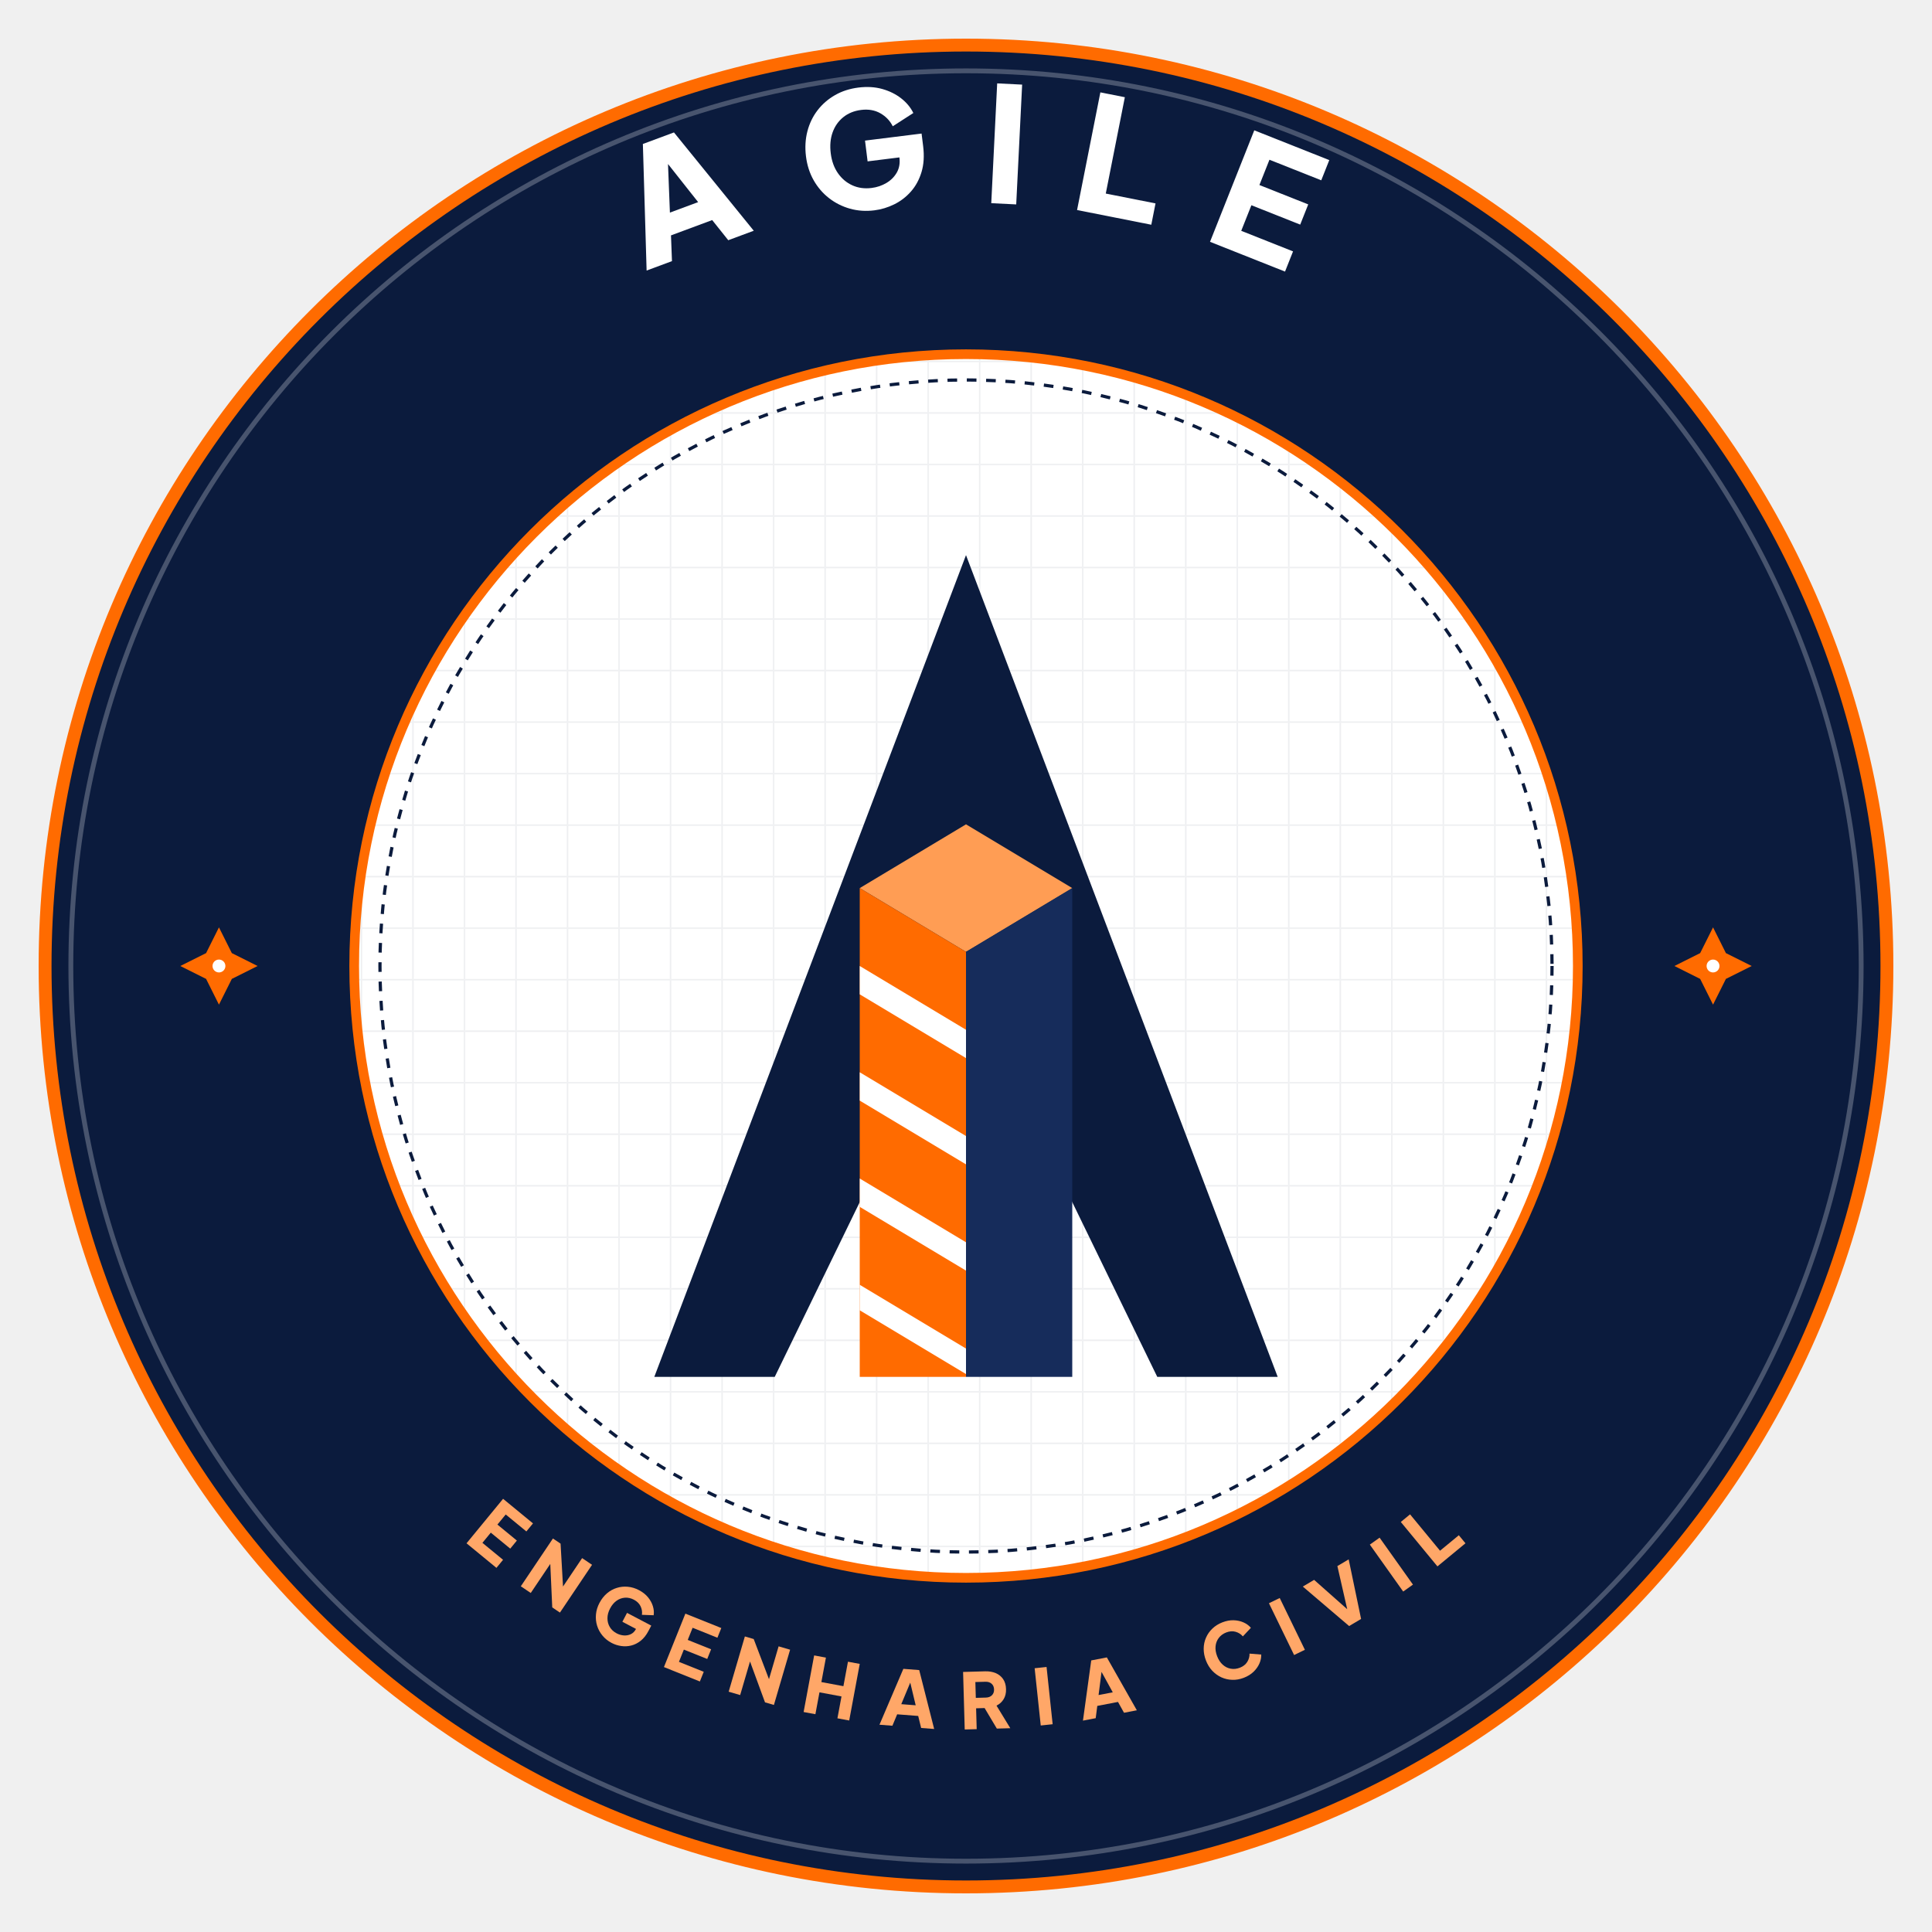
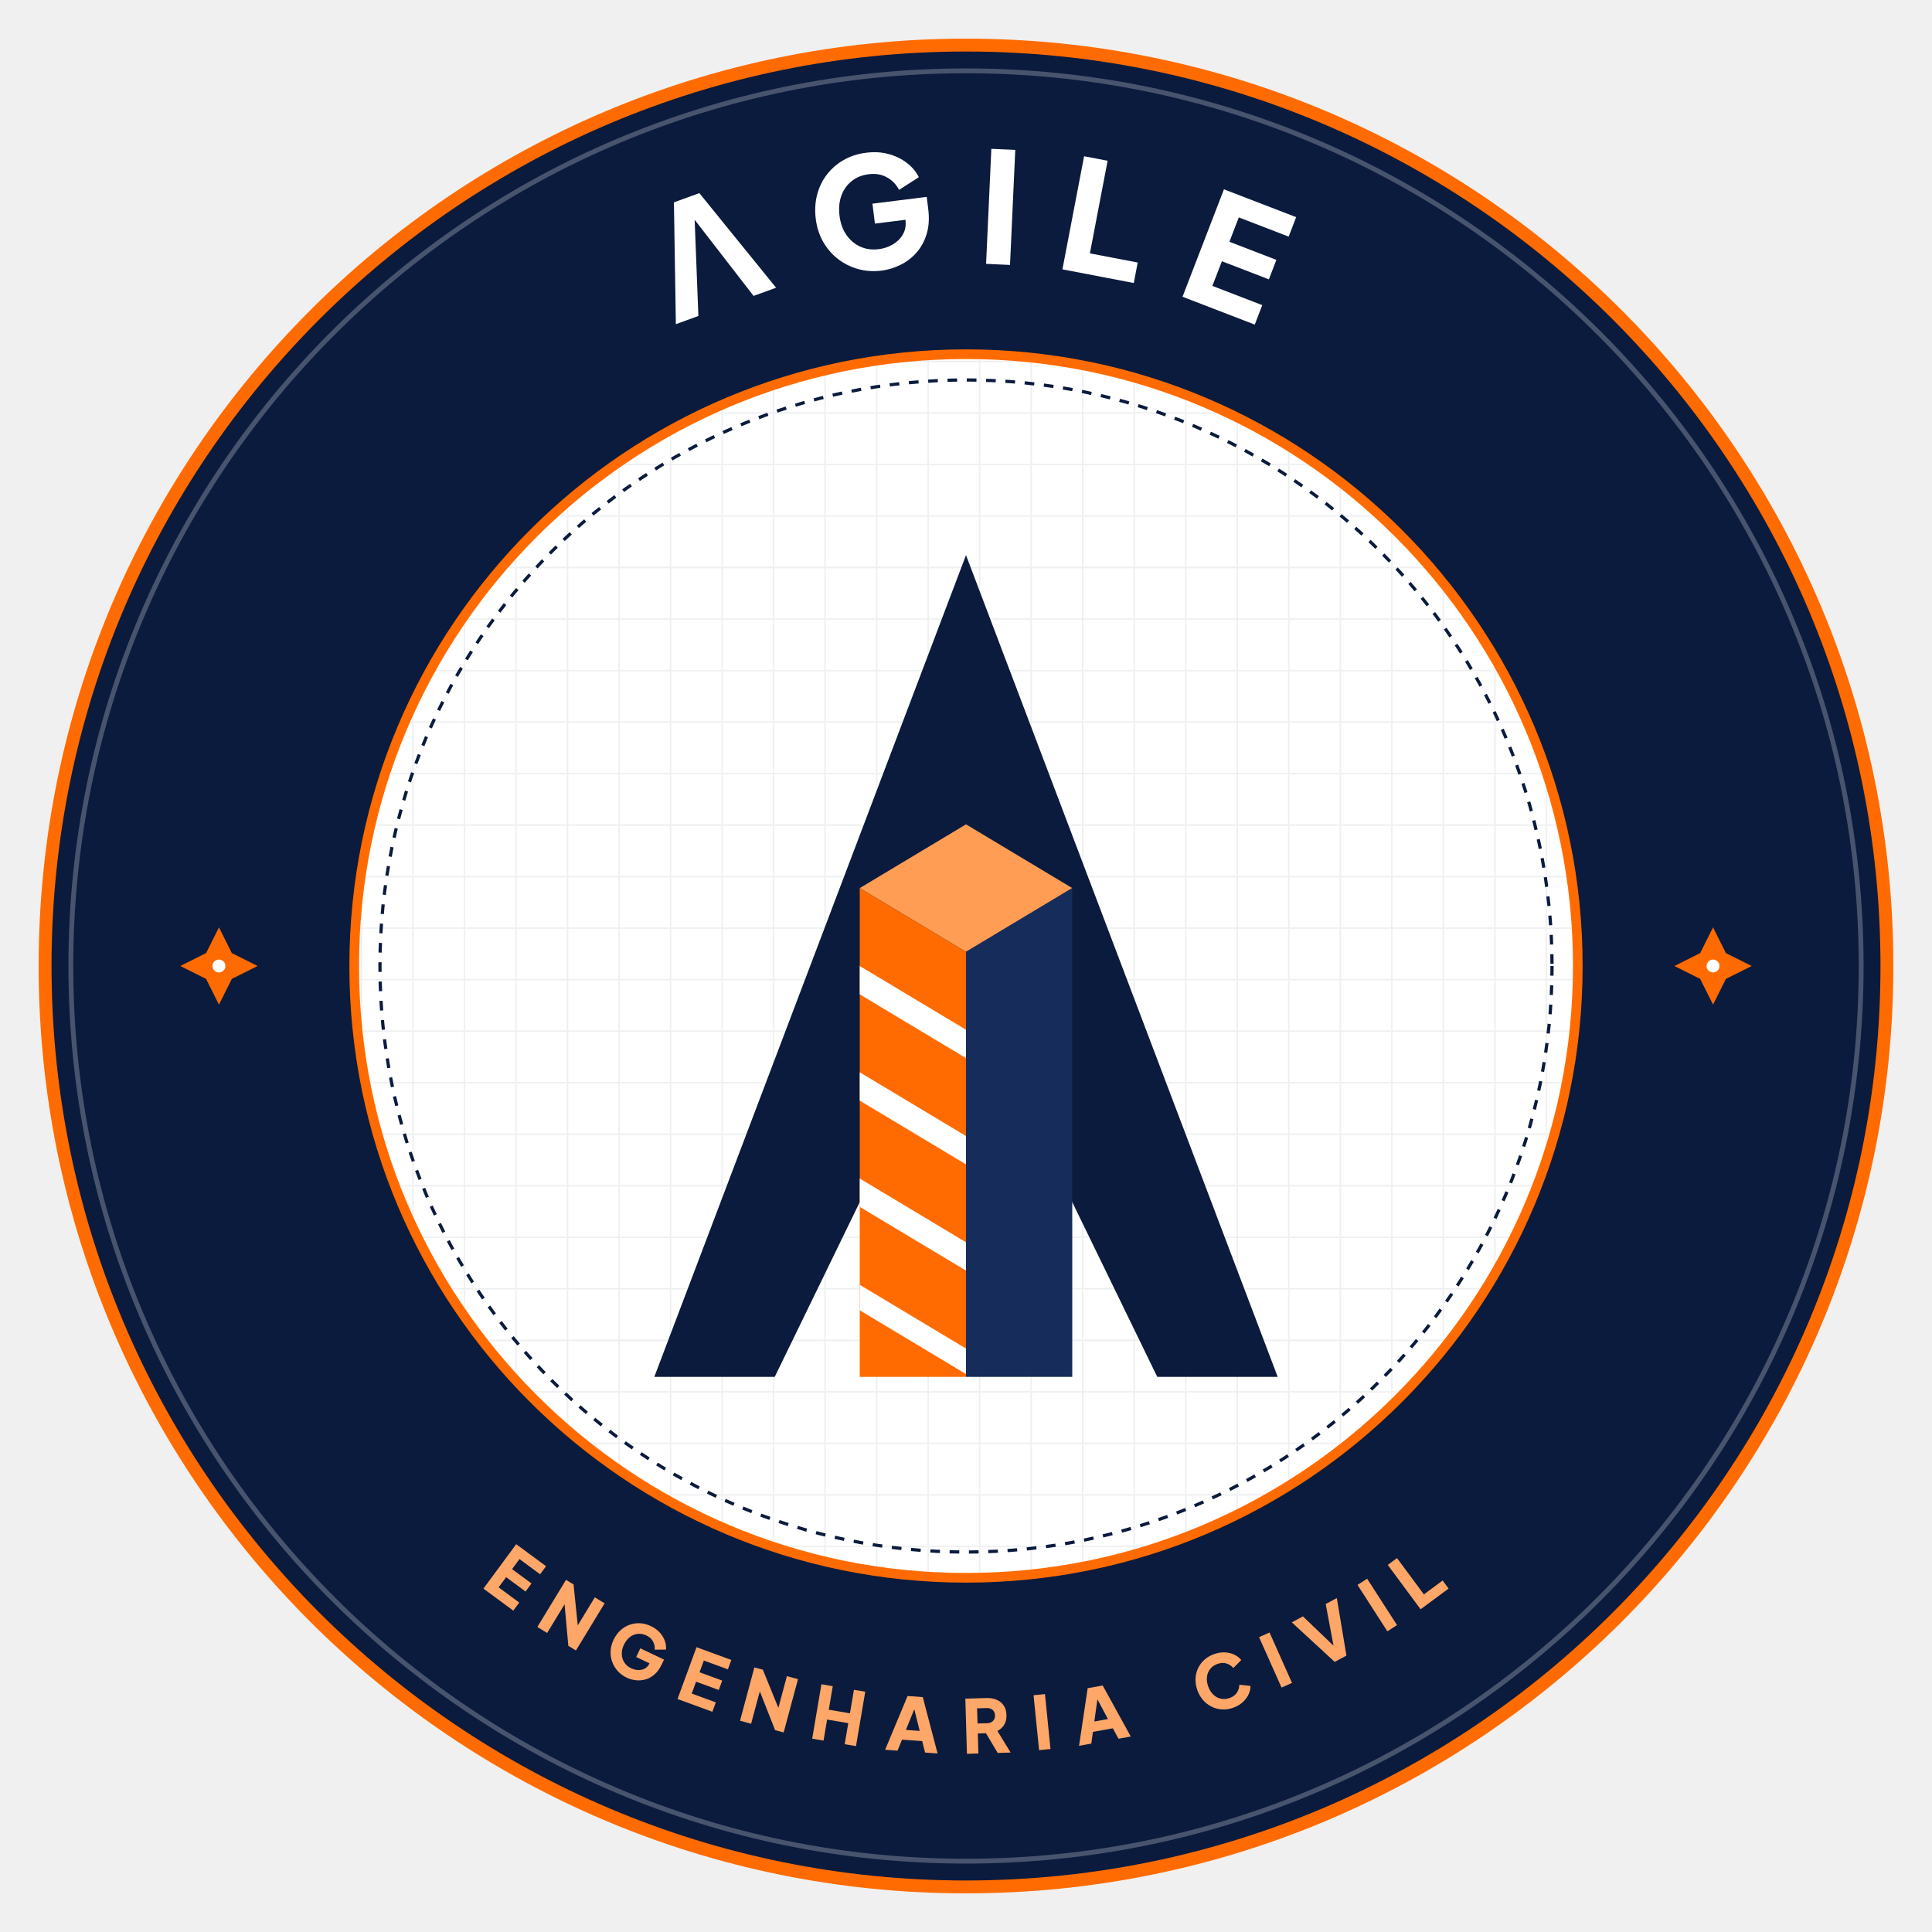
<svg xmlns="http://www.w3.org/2000/svg" viewBox="0 0 600 600" width="600" height="600">
  <defs>
    <pattern id="sealGrid-color" width="16" height="16" patternUnits="userSpaceOnUse">
      <path d="M 16 0 L 0 0 0 16" fill="none" stroke="rgba(11,27,61,0.06)" stroke-width="1" />
    </pattern>
  </defs>
  <circle cx="300" cy="300" r="286" fill="#0B1B3D" />
  <circle cx="300" cy="300" r="286" fill="none" stroke="#FF6B00" stroke-width="4" />
  <circle cx="300" cy="300" r="278" fill="none" stroke="rgba(255,255,255,0.25)" stroke-width="1.5" />
  <circle cx="300" cy="300" r="190" fill="#FFFFFF" />
  <circle cx="300" cy="300" r="190" fill="url(#sealGrid-color)" />
  <circle cx="300" cy="300" r="190" fill="none" stroke="#FF6B00" stroke-width="3" />
  <circle cx="300" cy="300" r="182" fill="none" stroke="#0B1B3D" stroke-width="1" stroke-dasharray="3,3" />
  <g transform="translate(68, 300)">
    <polygon points="0,-12 4,-4 12,0 4,4 0,12 -4,4 -12,0 -4,-4" fill="#FF6B00" />
    <circle cx="0" cy="0" r="2" fill="#FFFFFF" />
  </g>
  <g transform="translate(532, 300)">
    <polygon points="0,-12 4,-4 12,0 4,4 0,12 -4,4 -12,0 -4,-4" fill="#FF6B00" />
    <circle cx="0" cy="0" r="2" fill="#FFFFFF" />
  </g>
  <g fill="#FFFFFF">
-     <path d="M -9.35 0.00 L -17.75 0.00 L -5.15 -37.25 L 5.15 -37.25 L 17.75 0.00 L 9.30 0.00 L 6.80 -7.60 L -6.85 -7.60 L -9.35 0.00 M 0.00 -28.70 L -4.70 -14.35 L 4.65 -14.35 L 0.00 -28.70" transform="translate(217.45, 77.84) rotate(-20.38)" />
-     <path d="M 0.75 0.60 L 0.75 0.60 Q -3.25 0.60 -6.70 -0.85 Q -10.15 -2.30 -12.75 -4.90 Q -15.35 -7.50 -16.80 -11.00 Q -18.25 -14.50 -18.25 -18.65 L -18.25 -18.65 Q -18.25 -22.80 -16.85 -26.33 Q -15.45 -29.85 -12.90 -32.43 Q -10.35 -35.00 -6.92 -36.43 Q -3.50 -37.85 0.55 -37.85 L 0.55 -37.85 Q 4.60 -37.85 7.83 -36.50 Q 11.05 -35.15 13.30 -32.90 Q 15.55 -30.65 16.50 -27.90 L 16.50 -27.90 L 9.65 -24.60 Q 8.70 -27.30 6.33 -29.08 Q 3.95 -30.85 0.55 -30.85 L 0.55 -30.85 Q -2.75 -30.85 -5.25 -29.30 Q -7.75 -27.75 -9.12 -25.03 Q -10.50 -22.30 -10.50 -18.65 L -10.50 -18.65 Q -10.50 -15.00 -9.05 -12.25 Q -7.60 -9.50 -5.07 -7.95 Q -2.55 -6.40 0.75 -6.40 L 0.75 -6.40 Q 3.30 -6.40 5.53 -7.38 Q 7.75 -8.35 9.13 -10.20 Q 10.50 -12.05 10.50 -14.65 L 10.50 -14.65 L 10.50 -14.75 L 0.55 -14.75 L 0.55 -21.25 L 18.25 -21.25 L 18.25 -17.30 Q 18.25 -12.75 16.75 -9.38 Q 15.25 -6.00 12.73 -3.78 Q 10.20 -1.55 7.08 -0.48 Q 3.95 0.60 0.75 0.60" transform="translate(270.72, 64.82) rotate(-7.10)" />
-     <path d="M 3.88 0.00 L -3.88 0.00 L -3.88 -37.25 L 3.88 -37.25 L 3.88 0.00" transform="translate(311.72, 63.29) rotate(2.83)" />
-     <path d="M 11.75 0.00 L -11.75 0.00 L -11.75 -37.25 L -4.00 -37.25 L -4.00 -6.75 L 11.75 -6.75 L 11.75 0.00" transform="translate(346.02, 67.51) rotate(11.20)" />
-     <path d="M 12.53 0.00 L -12.53 0.00 L -12.53 -37.25 L 12.53 -37.25 L 12.53 -30.50 L -4.78 -30.50 L -4.78 -22.05 L 11.53 -22.05 L 11.53 -15.30 L -4.78 -15.30 L -4.78 -6.75 L 12.53 -6.75 L 12.53 0.00" transform="translate(387.43, 79.72) rotate(21.65)" />
+     <path d="M -16.56 17.88 L -4.20 -17.88 L 4.20 -17.88 L 16.56 17.88 L 9.12 17.88 L 0.00 -10.59 L -9.12 17.88 Z" transform="translate(219.35, 78.21) rotate(-19.98)" />
+     <path d="M 0.72 18.46 L 0.72 18.46 Q -3.12 18.46 -6.43 17.06 Q -9.74 15.67 -12.24 13.18 Q -14.74 10.68 -16.13 7.32 Q -17.52 3.96 -17.52 -0.02 L -17.52 -0.02 Q -17.52 -4.01 -16.18 -7.39 Q -14.83 -10.78 -12.38 -13.25 Q -9.94 -15.72 -6.65 -17.09 Q -3.36 -18.46 0.53 -18.46 L 0.53 -18.46 Q 4.42 -18.46 7.51 -17.16 Q 10.61 -15.86 12.77 -13.70 Q 14.93 -11.54 15.84 -8.90 L 15.84 -8.90 L 9.26 -5.74 Q 8.35 -8.33 6.07 -10.03 Q 3.79 -11.74 0.53 -11.74 L 0.53 -11.74 Q -2.64 -11.74 -5.04 -10.25 Q -7.44 -8.76 -8.76 -6.14 Q -10.08 -3.53 -10.08 -0.02 L -10.08 -0.02 Q -10.08 3.48 -8.69 6.12 Q -7.30 8.76 -4.87 10.25 Q -2.45 11.74 0.72 11.74 L 0.72 11.74 Q 3.17 11.74 5.30 10.80 Q 7.44 9.86 8.76 8.09 Q 10.08 6.31 10.08 3.82 L 10.08 3.82 L 10.08 3.72 L 0.53 3.72 L 0.53 -2.52 L 17.52 -2.52 L 17.52 1.27 Q 17.52 5.64 16.08 8.88 Q 14.64 12.12 12.22 14.26 Q 9.79 16.39 6.79 17.42 Q 3.79 18.46 0.72 18.46" transform="translate(270.73, 65.82) rotate(-7.12)" />
+     <path d="M 3.72 17.88 L -3.72 17.88 L -3.72 -17.88 L 3.72 -17.88 L 3.72 17.88" transform="translate(310.77, 64.25) rotate(2.62)" />
+     <path d="M 11.28 17.88 L -11.28 17.88 L -11.28 -17.88 L -3.84 -17.88 L -3.84 11.40 L 11.28 11.40 L 11.28 17.88" transform="translate(344.39, 68.21) rotate(10.84)" />
+     <path d="M 12.02 17.88 L -12.02 17.88 L -12.02 -17.88 L 12.02 -17.88 L 12.02 -11.40 L -4.58 -11.40 L -4.58 -3.29 L 11.06 -3.29 L 11.06 3.19 L -4.58 3.19 L -4.58 11.40 L 12.02 11.40 L 12.02 17.88" transform="translate(384.89, 79.80) rotate(21.08)" />
  </g>
  <g fill="#FFA768">
-     <path d="M 6.01 0.00 L -6.01 0.00 L -6.01 -17.88 L 6.01 -17.88 L 6.01 -14.64 L -2.29 -14.64 L -2.29 -10.58 L 5.53 -10.58 L 5.53 -7.34 L -2.29 -7.34 L -2.29 -3.24 L 6.01 -3.24 L 6.01 0.00" transform="translate(149.53, 483.10) rotate(39.41)" />
-     <path d="M -3.60 0.00 L -7.32 0.00 L -7.32 -17.88 L -4.46 -17.88 L 3.60 -7.25 L 3.60 -17.88 L 7.32 -17.88 L 7.32 0.00 L 4.44 0.00 L -3.60 -10.87 L -3.60 0.00" transform="translate(167.82, 496.72) rotate(33.90)" />
-     <path d="M 0.36 0.29 L 0.36 0.29 Q -1.56 0.29 -3.22 -0.41 Q -4.87 -1.10 -6.12 -2.35 Q -7.37 -3.60 -8.06 -5.28 Q -8.76 -6.96 -8.76 -8.95 L -8.76 -8.95 Q -8.76 -10.94 -8.09 -12.64 Q -7.42 -14.33 -6.19 -15.56 Q -4.97 -16.80 -3.32 -17.48 Q -1.68 -18.17 0.26 -18.17 L 0.26 -18.17 Q 2.21 -18.17 3.76 -17.52 Q 5.30 -16.87 6.38 -15.79 Q 7.46 -14.71 7.92 -13.39 L 7.92 -13.39 L 4.63 -11.81 Q 4.18 -13.10 3.04 -13.96 Q 1.90 -14.81 0.26 -14.81 L 0.26 -14.81 Q -1.32 -14.81 -2.52 -14.06 Q -3.72 -13.32 -4.38 -12.01 Q -5.04 -10.70 -5.04 -8.95 L -5.04 -8.95 Q -5.04 -7.20 -4.34 -5.88 Q -3.65 -4.56 -2.44 -3.82 Q -1.22 -3.07 0.36 -3.07 L 0.36 -3.07 Q 1.58 -3.07 2.65 -3.54 Q 3.72 -4.01 4.38 -4.90 Q 5.04 -5.78 5.04 -7.03 L 5.04 -7.03 L 5.04 -7.08 L 0.26 -7.08 L 0.26 -10.20 L 8.76 -10.20 L 8.76 -8.30 Q 8.76 -6.12 8.04 -4.50 Q 7.32 -2.88 6.11 -1.81 Q 4.90 -0.74 3.40 -0.23 Q 1.90 0.29 0.36 0.29" transform="translate(189.76, 509.80) rotate(27.72)" />
-     <path d="M 6.01 0.00 L -6.01 0.00 L -6.01 -17.88 L 6.01 -17.88 L 6.01 -14.64 L -2.29 -14.64 L -2.29 -10.58 L 5.53 -10.58 L 5.53 -7.34 L -2.29 -7.34 L -2.29 -3.24 L 6.01 -3.24 L 6.01 0.00" transform="translate(211.77, 519.96) rotate(21.86)" />
-     <path d="M -3.60 0.00 L -7.32 0.00 L -7.32 -17.88 L -4.46 -17.88 L 3.60 -7.25 L 3.60 -17.88 L 7.32 -17.88 L 7.32 0.00 L 4.44 0.00 L -3.60 -10.87 L -3.60 0.00" transform="translate(233.32, 527.43) rotate(16.34)" />
-     <path d="M -3.48 0.00 L -7.20 0.00 L -7.20 -17.88 L -3.48 -17.88 L -3.48 -10.15 L 3.48 -10.15 L 3.48 -17.88 L 7.20 -17.88 L 7.20 0.00 L 3.48 0.00 L 3.48 -6.91 L -3.48 -6.91 L -3.48 0.00" transform="translate(256.65, 533.00) rotate(10.54)" />
-     <path d="M -4.49 0.00 L -8.52 0.00 L -2.47 -17.88 L 2.47 -17.88 L 8.52 0.00 L 4.46 0.00 L 3.26 -3.65 L -3.29 -3.65 L -4.49 0.00 M 0.00 -13.78 L -2.26 -6.89 L 2.23 -6.89 L 0.00 -13.78" transform="translate(281.62, 536.29) rotate(4.45)" />
-     <path d="M -3.36 0.00 L -7.08 0.00 L -7.08 -17.88 L -0.24 -17.88 Q 1.61 -17.88 3.04 -17.23 Q 4.46 -16.58 5.28 -15.31 Q 6.10 -14.04 6.10 -12.17 L 6.10 -12.17 Q 6.10 -10.34 5.26 -9.06 Q 4.42 -7.78 3.00 -7.13 L 3.00 -7.13 L 7.08 0.00 L 2.90 0.00 L -0.72 -6.48 L -3.36 -6.48 L -3.36 0.00 M -3.36 -14.64 L -3.36 -9.72 L -0.22 -9.72 Q 0.96 -9.72 1.67 -10.39 Q 2.38 -11.06 2.38 -12.17 L 2.38 -12.17 Q 2.38 -13.30 1.67 -13.97 Q 0.96 -14.64 -0.22 -14.64 L -0.22 -14.64 L -3.36 -14.64" transform="translate(306.68, 536.91) rotate(-1.62)" />
-     <path d="M 1.86 0.00 L -1.86 0.00 L -1.86 -17.88 L 1.86 -17.88 L 1.86 0.00" transform="translate(325.06, 535.67) rotate(-6.07)" />
-     <path d="M -4.49 0.00 L -8.52 0.00 L -2.47 -17.88 L 2.47 -17.88 L 8.52 0.00 L 4.46 0.00 L 3.26 -3.65 L -3.29 -3.65 L -4.49 0.00 M 0.00 -13.78 L -2.26 -6.89 L 2.23 -6.89 L 0.00 -13.78" transform="translate(344.69, 532.75) rotate(-10.87)" />
-     <path d="M 0.68 0.29 L 0.68 0.29 Q -1.24 0.29 -2.88 -0.41 Q -4.52 -1.10 -5.75 -2.35 Q -6.97 -3.60 -7.66 -5.28 Q -8.34 -6.96 -8.34 -8.95 L -8.34 -8.95 Q -8.34 -10.94 -7.67 -12.64 Q -7.00 -14.33 -5.77 -15.56 Q -4.55 -16.80 -2.90 -17.48 Q -1.26 -18.17 0.68 -18.17 L 0.68 -18.17 Q 2.63 -18.17 4.18 -17.52 Q 5.72 -16.87 6.80 -15.79 Q 7.88 -14.71 8.34 -13.39 L 8.34 -13.39 L 5.05 -11.81 Q 4.60 -13.10 3.46 -13.96 Q 2.32 -14.81 0.68 -14.81 L 0.68 -14.81 Q -0.90 -14.81 -2.10 -14.06 Q -3.30 -13.32 -3.96 -12.01 Q -4.62 -10.70 -4.62 -8.95 L -4.62 -8.95 Q -4.62 -7.20 -3.96 -5.88 Q -3.30 -4.56 -2.10 -3.82 Q -0.90 -3.07 0.68 -3.07 L 0.68 -3.07 Q 2.32 -3.07 3.46 -3.92 Q 4.60 -4.78 5.05 -6.07 L 5.05 -6.07 L 8.34 -4.49 Q 7.88 -3.17 6.80 -2.09 Q 5.72 -1.01 4.18 -0.36 Q 2.63 0.29 0.68 0.29" transform="translate(385.53, 521.03) rotate(-21.15)" />
-     <path d="M 1.86 0.00 L -1.86 0.00 L -1.86 -17.88 L 1.86 -17.88 L 1.86 0.00" transform="translate(403.57, 513.17) rotate(-25.91)" />
-     <path d="M 2.16 0.00 L -2.16 0.00 L -8.28 -17.88 L -4.20 -17.88 L 0.00 -4.80 L 4.20 -17.88 L 8.28 -17.88 L 2.16 0.00" transform="translate(420.84, 503.88) rotate(-30.66)" />
-     <path d="M 1.86 0.00 L -1.86 0.00 L -1.86 -17.88 L 1.86 -17.88 L 1.86 0.00" transform="translate(437.29, 493.19) rotate(-35.40)" />
-     <path d="M 5.64 0.00 L -5.64 0.00 L -5.64 -17.88 L -1.92 -17.88 L -1.92 -3.24 L 5.64 -3.24 L 5.64 0.00" transform="translate(450.76, 482.87) rotate(-39.50)" />
+     <path d="M 5.76 8.57 L -5.76 8.57 L -5.76 -8.57 L 5.76 -8.57 L 5.76 -5.46 L -2.20 -5.46 L -2.20 -1.58 L 5.30 -1.58 L 5.30 1.53 L -2.20 1.53 L -2.20 5.46 L 5.76 5.46 L 5.76 8.57" transform="translate(159.86, 489.88) rotate(36.43)" />
+     <path d="M -3.45 8.57 L -7.01 8.57 L -7.01 -8.57 L -4.28 -8.57 L 3.45 1.62 L 3.45 -8.57 L 7.02 -8.57 L 7.02 8.57 L 4.26 8.57 L -3.45 -1.85 L -3.45 8.57" transform="translate(177.32, 501.60) rotate(31.32)" />
+     <path d="M 0.35 8.84 L 0.35 8.84 Q -1.50 8.84 -3.08 8.18 Q -4.67 7.51 -5.87 6.31 Q -7.06 5.12 -7.73 3.51 Q -8.39 1.90 -8.39 -0.01 L -8.39 -0.01 Q -8.39 -1.92 -7.75 -3.54 Q -7.11 -5.16 -5.93 -6.35 Q -4.76 -7.53 -3.19 -8.19 Q -1.61 -8.84 0.25 -8.84 L 0.25 -8.84 Q 2.12 -8.84 3.60 -8.22 Q 5.08 -7.60 6.12 -6.57 Q 7.15 -5.53 7.59 -4.27 L 7.59 -4.27 L 4.44 -2.75 Q 4.00 -3.99 2.91 -4.81 Q 1.82 -5.62 0.25 -5.62 L 0.25 -5.62 Q -1.27 -5.62 -2.42 -4.91 Q -3.57 -4.20 -4.20 -2.94 Q -4.83 -1.69 -4.83 -0.01 L -4.83 -0.01 Q -4.83 1.67 -4.16 2.93 Q -3.50 4.20 -2.33 4.91 Q -1.17 5.62 0.35 5.62 L 0.35 5.62 Q 1.52 5.62 2.54 5.17 Q 3.56 4.73 4.20 3.88 Q 4.83 3.02 4.83 1.83 L 4.83 1.83 L 4.83 1.78 L 0.25 1.78 L 0.25 -1.21 L 8.39 -1.21 L 8.39 0.61 Q 8.39 2.70 7.70 4.25 Q 7.02 5.81 5.85 6.83 Q 4.69 7.85 3.25 8.35 Q 1.82 8.84 0.35 8.84" transform="translate(198.12, 512.88) rotate(25.58)" />
+     <path d="M 5.76 8.57 L -5.76 8.57 L -5.76 -8.57 L 5.76 -8.57 L 5.76 -5.46 L -2.20 -5.46 L -2.20 -1.58 L 5.30 -1.58 L 5.30 1.53 L -2.20 1.53 L -2.20 5.46 L 5.76 5.46 L 5.76 8.57" transform="translate(218.77, 521.58) rotate(20.13)" />
+     <path d="M -3.45 8.57 L -7.01 8.57 L -7.01 -8.57 L -4.28 -8.57 L 3.45 1.62 L 3.45 -8.57 L 7.02 -8.57 L 7.02 8.57 L 4.26 8.57 L -3.45 -1.85 L -3.45 8.57" transform="translate(238.82, 527.93) rotate(15.03)" />
+     <path d="M -3.33 8.57 L -6.90 8.57 L -6.90 -8.57 L -3.33 -8.57 L -3.33 -1.16 L 3.34 -1.16 L 3.34 -8.57 L 6.90 -8.57 L 6.90 8.57 L 3.34 8.57 L 3.34 1.94 L -3.33 1.94 L -3.33 8.57" transform="translate(260.47, 532.67) rotate(9.64)" />
+     <path d="M -4.30 8.57 L -8.16 8.57 L -2.37 -8.57 L 2.37 -8.57 L 8.16 8.57 L 4.28 8.57 L 3.13 5.07 L -3.15 5.07 L -4.30 8.57 M 0.00 -4.63 L -2.16 1.97 L 2.14 1.97 L 0.00 -4.63" transform="translate(283.62, 535.43) rotate(3.98)" />
+     <path d="M -3.22 8.57 L -6.78 8.57 L -6.78 -8.57 L -0.23 -8.57 Q 1.54 -8.57 2.91 -7.95 Q 4.28 -7.33 5.06 -6.11 Q 5.84 -4.89 5.84 -3.09 L 5.84 -3.09 Q 5.84 -1.35 5.04 -0.12 Q 4.23 1.12 2.88 1.74 L 2.88 1.74 L 6.79 8.57 L 2.78 8.57 L -0.69 2.36 L -3.22 2.36 L -3.22 8.57 M -3.22 -5.46 L -3.22 -0.75 L -0.21 -0.75 Q 0.92 -0.75 1.60 -1.39 Q 2.28 -2.04 2.28 -3.09 L 2.28 -3.09 Q 2.28 -4.17 1.60 -4.82 Q 0.92 -5.46 -0.21 -5.46 L -0.21 -5.46 L -3.22 -5.46" transform="translate(306.82, 535.90) rotate(-1.66)" />
+     <path d="M 1.78 8.57 L -1.78 8.57 L -1.78 -8.57 L 1.78 -8.57 L 1.78 8.57" transform="translate(323.61, 534.82) rotate(-5.74)" />
+     <path d="M -4.30 8.57 L -8.16 8.57 L -2.37 -8.57 L 2.37 -8.57 L 8.16 8.57 L 4.28 8.57 L 3.13 5.07 L -3.15 5.07 L -4.30 8.57 M 0.00 -4.63 L -2.16 1.97 L 2.14 1.97 L 0.00 -4.63" transform="translate(341.63, 532.30) rotate(-10.16)" />
+     <path d="M 0.66 8.84 L 0.66 8.84 Q -1.18 8.84 -2.76 8.18 Q -4.34 7.51 -5.51 6.31 Q -6.68 5.12 -7.34 3.51 Q -7.99 1.90 -7.99 -0.01 L -7.99 -0.01 Q -7.99 -1.92 -7.35 -3.54 Q -6.70 -5.16 -5.53 -6.35 Q -4.36 -7.53 -2.78 -8.19 Q -1.21 -8.84 0.66 -8.84 L 0.66 -8.84 Q 2.52 -8.84 4.00 -8.22 Q 5.49 -7.60 6.52 -6.57 Q 7.56 -5.53 7.99 -4.27 L 7.99 -4.27 L 4.84 -2.75 Q 4.40 -3.99 3.31 -4.81 Q 2.22 -5.62 0.66 -5.62 L 0.66 -5.62 Q -0.86 -5.62 -2.01 -4.91 Q -3.16 -4.20 -3.79 -2.94 Q -4.43 -1.69 -4.43 -0.01 L -4.43 -0.01 Q -4.43 1.67 -3.79 2.93 Q -3.16 4.20 -2.01 4.91 Q -0.86 5.62 0.66 5.62 L 0.66 5.62 Q 2.22 5.62 3.31 4.81 Q 4.40 3.99 4.84 2.75 L 4.84 2.75 L 7.99 4.27 Q 7.56 5.53 6.52 6.57 Q 5.49 7.60 4.00 8.22 Q 2.52 8.84 0.66 8.84" transform="translate(379.39, 522.25) rotate(-19.66)" />
+     <path d="M 1.78 8.57 L -1.78 8.57 L -1.78 -8.57 L 1.78 -8.57 L 1.78 8.57" transform="translate(396.13, 515.54) rotate(-24.04)" />
+     <path d="M 2.07 8.57 L -2.07 8.57 L -7.94 -8.57 L -4.03 -8.57 L 0.00 3.97 L 4.02 -8.57 L 7.94 -8.57 L 2.07 8.57" transform="translate(412.25, 507.60) rotate(-28.40)" />
+     <path d="M 1.78 8.57 L -1.78 8.57 L -1.78 -8.57 L 1.78 -8.57 L 1.78 8.57" transform="translate(427.72, 498.45) rotate(-32.77)" />
+     <path d="M 5.40 8.57 L -5.41 8.57 L -5.41 -8.57 L -1.84 -8.57 L -1.84 5.46 L 5.40 5.46 L 5.40 8.57" transform="translate(440.43, 489.67) rotate(-36.52)" />
  </g>
  <g transform="translate(300, 300) scale(0.44) translate(-400, -390)">
    <polygon points="400,100 620,680 535,680 445,495 355,495 265,680 180,680" fill="#0B1B3D" />
    <polygon points="400,290 475,335 400,380 325,335" fill="#FF9D54" />
    <polygon points="325,335 400,380 400,680 325,680" fill="#FF6B00" />
    <polygon points="400,380 475,335 475,680 400,680" fill="#162C5B" />
    <polygon points="325,390 400,435 400,455 325,410" fill="#FFFFFF" />
    <polygon points="325,465 400,510 400,530 325,485" fill="#FFFFFF" />
    <polygon points="325,540 400,585 400,605 325,560" fill="#FFFFFF" />
    <polygon points="325,615 400,660 400,678 325,633" fill="#FFFFFF" />
  </g>
</svg>
